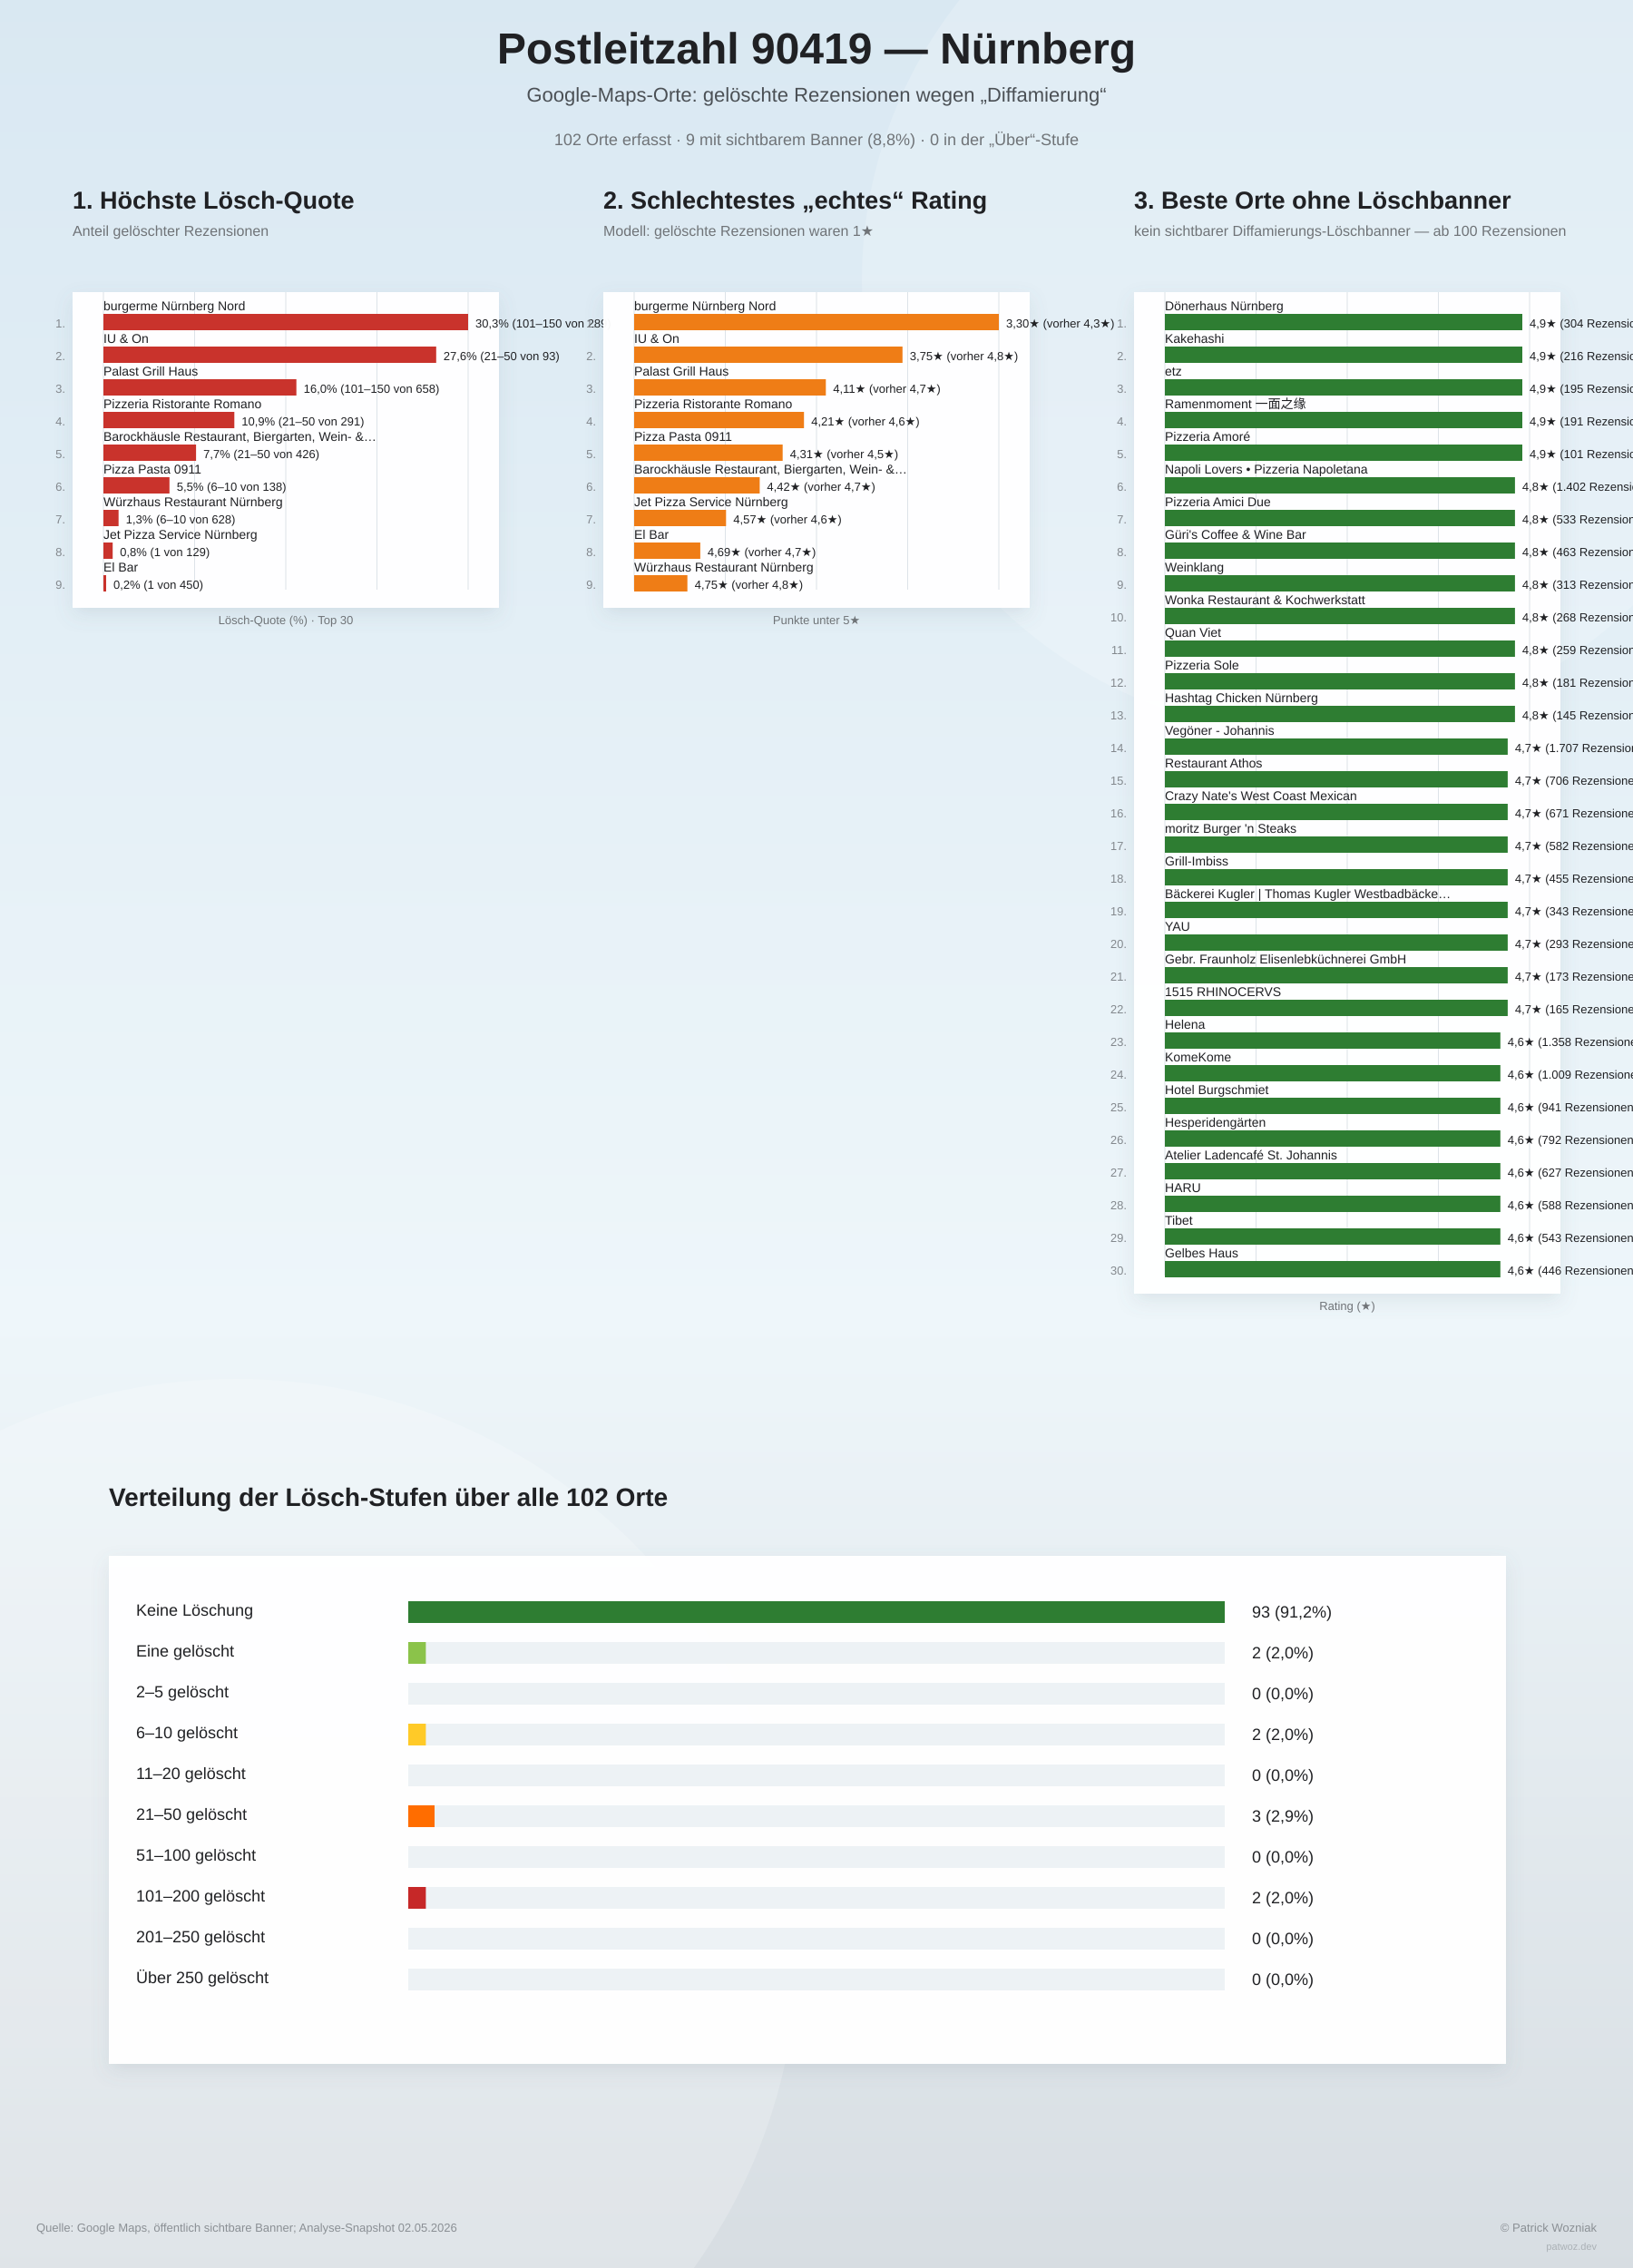
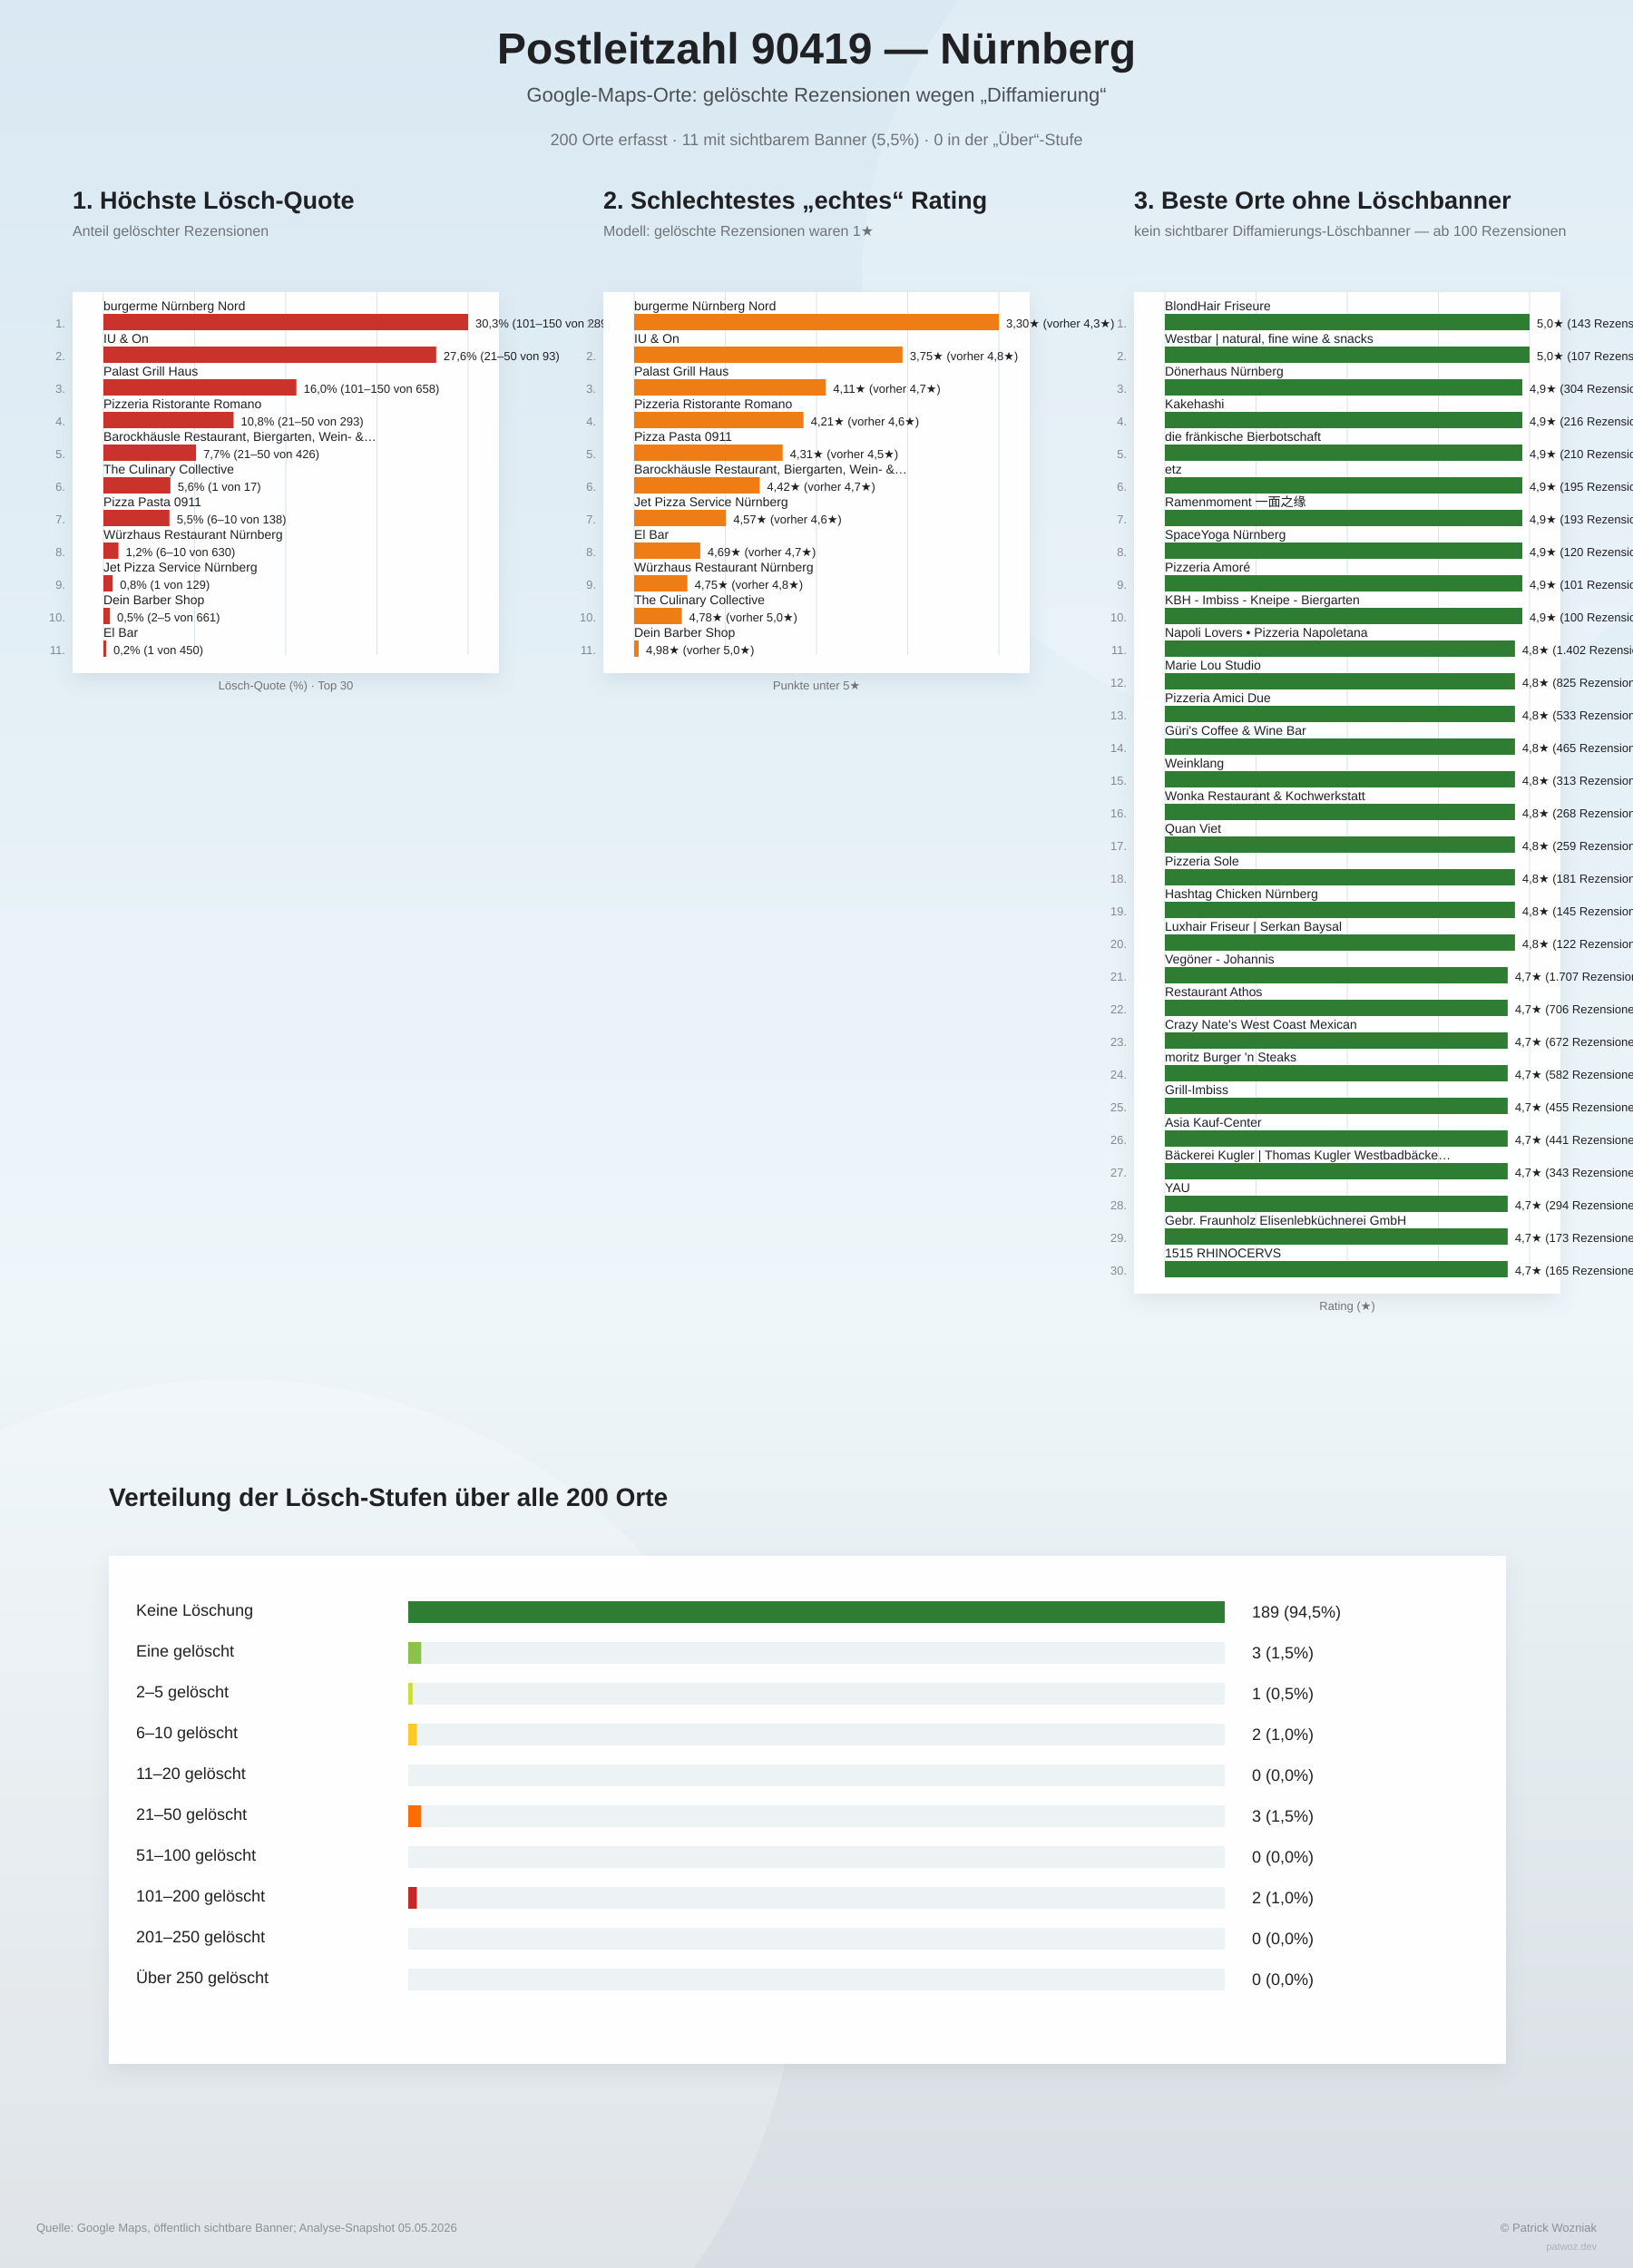
<svg xmlns="http://www.w3.org/2000/svg" width="1800" height="2500" viewBox="0 0 1800 2500">
  <defs>
    <linearGradient id="bg" x1="0" y1="0" x2="0" y2="1">
      <stop offset="0%" stop-color="#d9e8f2" />
      <stop offset="58%" stop-color="#eef6fa" />
      <stop offset="100%" stop-color="#d7dde2" />
    </linearGradient>
    <filter id="softShadow" x="-10%" y="-10%" width="120%" height="120%">
      <feDropShadow dx="0" dy="8" stdDeviation="10" flood-color="#6d7f8a" flood-opacity="0.16" />
    </filter>
  </defs>
  <rect width="100%" height="100%" fill="url(#bg)" />
  <circle cx="1450" cy="310" r="500" fill="#ffffff" opacity="0.18" />
  <circle cx="260" cy="2140" r="620" fill="#ffffff" opacity="0.20" />
  <text x="900" y="70" text-anchor="middle" font-family="Arial, sans-serif" font-size="48" font-weight="800" fill="#202124">Postleitzahl 90419 — Nürnberg</text>
  <text x="900" y="112" text-anchor="middle" font-family="Arial, sans-serif" font-size="22" fill="#4b5055">Google-Maps-Orte: gelöschte Rezensionen wegen „Diffamierung“</text>
-   <text x="900" y="160" text-anchor="middle" font-family="Arial, sans-serif" font-size="18" fill="#6f7377">102 Orte erfasst · 9 mit sichtbarem Banner (8,8%) · 0 in der „Über“-Stufe</text>
+   <text x="900" y="160" text-anchor="middle" font-family="Arial, sans-serif" font-size="18" fill="#6f7377">200 Orte erfasst · 11 mit sichtbarem Banner (5,5%) · 0 in der „Über“-Stufe</text>
  <g>
    <text x="80" y="230" font-family="Arial, sans-serif" font-size="27" font-weight="800" fill="#202124">1. Höchste Lösch-Quote</text>
    <text x="80" y="260" font-family="Arial, sans-serif" font-size="16" fill="#6f7377">Anteil gelöschter Rezensionen</text>
-     <rect x="80" y="322" width="470" height="348" fill="#ffffff" opacity="0.96" filter="url(#softShadow)" />
-     <line x1="114.0" y1="322" x2="114.0" y2="650.0" stroke="#dde3e8" stroke-width="1" />
-     <line x1="214.5" y1="322" x2="214.5" y2="650.0" stroke="#dde3e8" stroke-width="1" />
-     <line x1="315.0" y1="322" x2="315.0" y2="650.0" stroke="#dde3e8" stroke-width="1" />
-     <line x1="415.5" y1="322" x2="415.5" y2="650.0" stroke="#dde3e8" stroke-width="1" />
-     <line x1="516.0" y1="322" x2="516.0" y2="650.0" stroke="#dde3e8" stroke-width="1" />
+     <rect x="80" y="322" width="470" height="420" fill="#ffffff" opacity="0.96" filter="url(#softShadow)" />
+     <line x1="114.0" y1="322" x2="114.0" y2="722.0" stroke="#dde3e8" stroke-width="1" />
+     <line x1="214.5" y1="322" x2="214.5" y2="722.0" stroke="#dde3e8" stroke-width="1" />
+     <line x1="315.0" y1="322" x2="315.0" y2="722.0" stroke="#dde3e8" stroke-width="1" />
+     <line x1="415.5" y1="322" x2="415.5" y2="722.0" stroke="#dde3e8" stroke-width="1" />
+     <line x1="516.0" y1="322" x2="516.0" y2="722.0" stroke="#dde3e8" stroke-width="1" />
    <text x="72" y="361.0" text-anchor="end" font-family="Arial, sans-serif" font-size="13" fill="#83888d">1.</text>
    <text x="114" y="342.0" font-family="Arial, sans-serif" font-size="14" fill="#202124">burgerme Nürnberg Nord</text>
    <rect x="114" y="346.0" width="402.0" height="18" fill="#c9332c" />
    <text x="524.0" y="361.0" font-family="Arial, sans-serif" font-size="13" fill="#202124">30,3%  (101–150 von 289)</text>
    <text x="72" y="397.0" text-anchor="end" font-family="Arial, sans-serif" font-size="13" fill="#83888d">2.</text>
    <text x="114" y="378.0" font-family="Arial, sans-serif" font-size="14" fill="#202124">IU &amp; On</text>
    <rect x="114" y="382.0" width="366.8" height="18" fill="#c9332c" />
    <text x="488.8" y="397.0" font-family="Arial, sans-serif" font-size="13" fill="#202124">27,6%  (21–50 von 93)</text>
    <text x="72" y="433.0" text-anchor="end" font-family="Arial, sans-serif" font-size="13" fill="#83888d">3.</text>
    <text x="114" y="414.0" font-family="Arial, sans-serif" font-size="14" fill="#202124">Palast Grill Haus</text>
    <rect x="114" y="418.0" width="212.7" height="18" fill="#c9332c" />
    <text x="334.7" y="433.0" font-family="Arial, sans-serif" font-size="13" fill="#202124">16,0%  (101–150 von 658)</text>
    <text x="72" y="469.0" text-anchor="end" font-family="Arial, sans-serif" font-size="13" fill="#83888d">4.</text>
    <text x="114" y="450.0" font-family="Arial, sans-serif" font-size="14" fill="#202124">Pizzeria Ristorante Romano</text>
-     <rect x="114" y="454.0" width="144.3" height="18" fill="#c9332c" />
-     <text x="266.3" y="469.0" font-family="Arial, sans-serif" font-size="13" fill="#202124">10,9%  (21–50 von 291)</text>
+     <rect x="114" y="454.0" width="143.5" height="18" fill="#c9332c" />
+     <text x="265.5" y="469.0" font-family="Arial, sans-serif" font-size="13" fill="#202124">10,8%  (21–50 von 293)</text>
    <text x="72" y="505.0" text-anchor="end" font-family="Arial, sans-serif" font-size="13" fill="#83888d">5.</text>
    <text x="114" y="486.0" font-family="Arial, sans-serif" font-size="14" fill="#202124">Barockhäusle Restaurant, Biergarten, Wein- &amp;…</text>
    <rect x="114" y="490.0" width="102.1" height="18" fill="#c9332c" />
    <text x="224.1" y="505.0" font-family="Arial, sans-serif" font-size="13" fill="#202124">7,7%  (21–50 von 426)</text>
    <text x="72" y="541.0" text-anchor="end" font-family="Arial, sans-serif" font-size="13" fill="#83888d">6.</text>
-     <text x="114" y="522.0" font-family="Arial, sans-serif" font-size="14" fill="#202124">Pizza Pasta 0911</text>
-     <rect x="114" y="526.0" width="72.8" height="18" fill="#c9332c" />
-     <text x="194.8" y="541.0" font-family="Arial, sans-serif" font-size="13" fill="#202124">5,5%  (6–10 von 138)</text>
+     <text x="114" y="522.0" font-family="Arial, sans-serif" font-size="14" fill="#202124">The Culinary Collective</text>
+     <rect x="114" y="526.0" width="73.8" height="18" fill="#c9332c" />
+     <text x="195.8" y="541.0" font-family="Arial, sans-serif" font-size="13" fill="#202124">5,6%  (1 von 17)</text>
    <text x="72" y="577.0" text-anchor="end" font-family="Arial, sans-serif" font-size="13" fill="#83888d">7.</text>
-     <text x="114" y="558.0" font-family="Arial, sans-serif" font-size="14" fill="#202124">Würzhaus Restaurant Nürnberg</text>
-     <rect x="114" y="562.0" width="16.7" height="18" fill="#c9332c" />
-     <text x="138.7" y="577.0" font-family="Arial, sans-serif" font-size="13" fill="#202124">1,3%  (6–10 von 628)</text>
+     <text x="114" y="558.0" font-family="Arial, sans-serif" font-size="14" fill="#202124">Pizza Pasta 0911</text>
+     <rect x="114" y="562.0" width="72.8" height="18" fill="#c9332c" />
+     <text x="194.8" y="577.0" font-family="Arial, sans-serif" font-size="13" fill="#202124">5,5%  (6–10 von 138)</text>
    <text x="72" y="613.0" text-anchor="end" font-family="Arial, sans-serif" font-size="13" fill="#83888d">8.</text>
-     <text x="114" y="594.0" font-family="Arial, sans-serif" font-size="14" fill="#202124">Jet Pizza Service Nürnberg</text>
-     <rect x="114" y="598.0" width="10.2" height="18" fill="#c9332c" />
-     <text x="132.2" y="613.0" font-family="Arial, sans-serif" font-size="13" fill="#202124">0,8%  (1 von 129)</text>
+     <text x="114" y="594.0" font-family="Arial, sans-serif" font-size="14" fill="#202124">Würzhaus Restaurant Nürnberg</text>
+     <rect x="114" y="598.0" width="16.6" height="18" fill="#c9332c" />
+     <text x="138.6" y="613.0" font-family="Arial, sans-serif" font-size="13" fill="#202124">1,2%  (6–10 von 630)</text>
    <text x="72" y="649.0" text-anchor="end" font-family="Arial, sans-serif" font-size="13" fill="#83888d">9.</text>
-     <text x="114" y="630.0" font-family="Arial, sans-serif" font-size="14" fill="#202124">El Bar</text>
-     <rect x="114" y="634.0" width="3.0" height="18" fill="#c9332c" />
-     <text x="125.0" y="649.0" font-family="Arial, sans-serif" font-size="13" fill="#202124">0,2%  (1 von 450)</text>
-     <text x="315" y="688.0" text-anchor="middle" font-family="Arial, sans-serif" font-size="13" fill="#6f7377">Lösch-Quote (%) · Top 30</text>
+     <text x="114" y="630.0" font-family="Arial, sans-serif" font-size="14" fill="#202124">Jet Pizza Service Nürnberg</text>
+     <rect x="114" y="634.0" width="10.2" height="18" fill="#c9332c" />
+     <text x="132.2" y="649.0" font-family="Arial, sans-serif" font-size="13" fill="#202124">0,8%  (1 von 129)</text>
+     <text x="72" y="685.0" text-anchor="end" font-family="Arial, sans-serif" font-size="13" fill="#83888d">10.</text>
+     <text x="114" y="666.0" font-family="Arial, sans-serif" font-size="14" fill="#202124">Dein Barber Shop</text>
+     <rect x="114" y="670.0" width="7.0" height="18" fill="#c9332c" />
+     <text x="129.0" y="685.0" font-family="Arial, sans-serif" font-size="13" fill="#202124">0,5%  (2–5 von 661)</text>
+     <text x="72" y="721.0" text-anchor="end" font-family="Arial, sans-serif" font-size="13" fill="#83888d">11.</text>
+     <text x="114" y="702.0" font-family="Arial, sans-serif" font-size="14" fill="#202124">El Bar</text>
+     <rect x="114" y="706.0" width="3.0" height="18" fill="#c9332c" />
+     <text x="125.0" y="721.0" font-family="Arial, sans-serif" font-size="13" fill="#202124">0,2%  (1 von 450)</text>
+     <text x="315" y="760.0" text-anchor="middle" font-family="Arial, sans-serif" font-size="13" fill="#6f7377">Lösch-Quote (%) · Top 30</text>
  </g>
  <g>
    <text x="665" y="230" font-family="Arial, sans-serif" font-size="27" font-weight="800" fill="#202124">2. Schlechtestes „echtes“ Rating</text>
    <text x="665" y="260" font-family="Arial, sans-serif" font-size="16" fill="#6f7377">Modell: gelöschte Rezensionen waren 1★</text>
-     <rect x="665" y="322" width="470" height="348" fill="#ffffff" opacity="0.96" filter="url(#softShadow)" />
-     <line x1="699.0" y1="322" x2="699.0" y2="650.0" stroke="#dde3e8" stroke-width="1" />
-     <line x1="799.5" y1="322" x2="799.5" y2="650.0" stroke="#dde3e8" stroke-width="1" />
-     <line x1="900.0" y1="322" x2="900.0" y2="650.0" stroke="#dde3e8" stroke-width="1" />
-     <line x1="1000.5" y1="322" x2="1000.5" y2="650.0" stroke="#dde3e8" stroke-width="1" />
-     <line x1="1101.0" y1="322" x2="1101.0" y2="650.0" stroke="#dde3e8" stroke-width="1" />
+     <rect x="665" y="322" width="470" height="420" fill="#ffffff" opacity="0.96" filter="url(#softShadow)" />
+     <line x1="699.0" y1="322" x2="699.0" y2="722.0" stroke="#dde3e8" stroke-width="1" />
+     <line x1="799.5" y1="322" x2="799.5" y2="722.0" stroke="#dde3e8" stroke-width="1" />
+     <line x1="900.0" y1="322" x2="900.0" y2="722.0" stroke="#dde3e8" stroke-width="1" />
+     <line x1="1000.5" y1="322" x2="1000.5" y2="722.0" stroke="#dde3e8" stroke-width="1" />
+     <line x1="1101.0" y1="322" x2="1101.0" y2="722.0" stroke="#dde3e8" stroke-width="1" />
    <text x="657" y="361.0" text-anchor="end" font-family="Arial, sans-serif" font-size="13" fill="#83888d">1.</text>
    <text x="699" y="342.0" font-family="Arial, sans-serif" font-size="14" fill="#202124">burgerme Nürnberg Nord</text>
    <rect x="699" y="346.0" width="402.0" height="18" fill="#ef7d16" />
    <text x="1109.0" y="361.0" font-family="Arial, sans-serif" font-size="13" fill="#202124">3,30★  (vorher 4,3★)</text>
    <text x="657" y="397.0" text-anchor="end" font-family="Arial, sans-serif" font-size="13" fill="#83888d">2.</text>
    <text x="699" y="378.0" font-family="Arial, sans-serif" font-size="14" fill="#202124">IU &amp; On</text>
    <rect x="699" y="382.0" width="295.8" height="18" fill="#ef7d16" />
    <text x="1002.8" y="397.0" font-family="Arial, sans-serif" font-size="13" fill="#202124">3,75★  (vorher 4,8★)</text>
    <text x="657" y="433.0" text-anchor="end" font-family="Arial, sans-serif" font-size="13" fill="#83888d">3.</text>
    <text x="699" y="414.0" font-family="Arial, sans-serif" font-size="14" fill="#202124">Palast Grill Haus</text>
    <rect x="699" y="418.0" width="211.3" height="18" fill="#ef7d16" />
    <text x="918.3" y="433.0" font-family="Arial, sans-serif" font-size="13" fill="#202124">4,11★  (vorher 4,7★)</text>
    <text x="657" y="469.0" text-anchor="end" font-family="Arial, sans-serif" font-size="13" fill="#83888d">4.</text>
    <text x="699" y="450.0" font-family="Arial, sans-serif" font-size="14" fill="#202124">Pizzeria Ristorante Romano</text>
-     <rect x="699" y="454.0" width="187.2" height="18" fill="#ef7d16" />
-     <text x="894.2" y="469.0" font-family="Arial, sans-serif" font-size="13" fill="#202124">4,21★  (vorher 4,6★)</text>
+     <rect x="699" y="454.0" width="186.7" height="18" fill="#ef7d16" />
+     <text x="893.7" y="469.0" font-family="Arial, sans-serif" font-size="13" fill="#202124">4,21★  (vorher 4,6★)</text>
    <text x="657" y="505.0" text-anchor="end" font-family="Arial, sans-serif" font-size="13" fill="#83888d">5.</text>
    <text x="699" y="486.0" font-family="Arial, sans-serif" font-size="14" fill="#202124">Pizza Pasta 0911</text>
    <rect x="699" y="490.0" width="163.7" height="18" fill="#ef7d16" />
    <text x="870.7" y="505.0" font-family="Arial, sans-serif" font-size="13" fill="#202124">4,31★  (vorher 4,5★)</text>
    <text x="657" y="541.0" text-anchor="end" font-family="Arial, sans-serif" font-size="13" fill="#83888d">6.</text>
    <text x="699" y="522.0" font-family="Arial, sans-serif" font-size="14" fill="#202124">Barockhäusle Restaurant, Biergarten, Wein- &amp;…</text>
    <rect x="699" y="526.0" width="138.4" height="18" fill="#ef7d16" />
    <text x="845.4" y="541.0" font-family="Arial, sans-serif" font-size="13" fill="#202124">4,42★  (vorher 4,7★)</text>
    <text x="657" y="577.0" text-anchor="end" font-family="Arial, sans-serif" font-size="13" fill="#83888d">7.</text>
    <text x="699" y="558.0" font-family="Arial, sans-serif" font-size="14" fill="#202124">Jet Pizza Service Nürnberg</text>
    <rect x="699" y="562.0" width="101.3" height="18" fill="#ef7d16" />
    <text x="808.3" y="577.0" font-family="Arial, sans-serif" font-size="13" fill="#202124">4,57★  (vorher 4,6★)</text>
    <text x="657" y="613.0" text-anchor="end" font-family="Arial, sans-serif" font-size="13" fill="#83888d">8.</text>
    <text x="699" y="594.0" font-family="Arial, sans-serif" font-size="14" fill="#202124">El Bar</text>
    <rect x="699" y="598.0" width="72.9" height="18" fill="#ef7d16" />
    <text x="779.9" y="613.0" font-family="Arial, sans-serif" font-size="13" fill="#202124">4,69★  (vorher 4,7★)</text>
    <text x="657" y="649.0" text-anchor="end" font-family="Arial, sans-serif" font-size="13" fill="#83888d">9.</text>
    <text x="699" y="630.0" font-family="Arial, sans-serif" font-size="14" fill="#202124">Würzhaus Restaurant Nürnberg</text>
    <rect x="699" y="634.0" width="58.7" height="18" fill="#ef7d16" />
    <text x="765.7" y="649.0" font-family="Arial, sans-serif" font-size="13" fill="#202124">4,75★  (vorher 4,8★)</text>
-     <text x="900" y="688.0" text-anchor="middle" font-family="Arial, sans-serif" font-size="13" fill="#6f7377">Punkte unter 5★</text>
+     <text x="657" y="685.0" text-anchor="end" font-family="Arial, sans-serif" font-size="13" fill="#83888d">10.</text>
+     <text x="699" y="666.0" font-family="Arial, sans-serif" font-size="14" fill="#202124">The Culinary Collective</text>
+     <rect x="699" y="670.0" width="52.5" height="18" fill="#ef7d16" />
+     <text x="759.5" y="685.0" font-family="Arial, sans-serif" font-size="13" fill="#202124">4,78★  (vorher 5,0★)</text>
+     <text x="657" y="721.0" text-anchor="end" font-family="Arial, sans-serif" font-size="13" fill="#83888d">11.</text>
+     <text x="699" y="702.0" font-family="Arial, sans-serif" font-size="14" fill="#202124">Dein Barber Shop</text>
+     <rect x="699" y="706.0" width="5.0" height="18" fill="#ef7d16" />
+     <text x="712.0" y="721.0" font-family="Arial, sans-serif" font-size="13" fill="#202124">4,98★  (vorher 5,0★)</text>
+     <text x="900" y="760.0" text-anchor="middle" font-family="Arial, sans-serif" font-size="13" fill="#6f7377">Punkte unter 5★</text>
  </g>
  <g>
    <text x="1250" y="230" font-family="Arial, sans-serif" font-size="27" font-weight="800" fill="#202124">3. Beste Orte ohne Löschbanner</text>
    <text x="1250" y="260" font-family="Arial, sans-serif" font-size="16" fill="#6f7377">kein sichtbarer Diffamierungs-Löschbanner — ab 100 Rezensionen</text>
    <rect x="1250" y="322" width="470" height="1104" fill="#ffffff" opacity="0.96" filter="url(#softShadow)" />
    <line x1="1284.0" y1="322" x2="1284.0" y2="1406.0" stroke="#dde3e8" stroke-width="1" />
    <line x1="1384.5" y1="322" x2="1384.5" y2="1406.0" stroke="#dde3e8" stroke-width="1" />
    <line x1="1485.0" y1="322" x2="1485.0" y2="1406.0" stroke="#dde3e8" stroke-width="1" />
    <line x1="1585.5" y1="322" x2="1585.5" y2="1406.0" stroke="#dde3e8" stroke-width="1" />
    <line x1="1686.0" y1="322" x2="1686.0" y2="1406.0" stroke="#dde3e8" stroke-width="1" />
    <text x="1242" y="361.0" text-anchor="end" font-family="Arial, sans-serif" font-size="13" fill="#83888d">1.</text>
-     <text x="1284" y="342.0" font-family="Arial, sans-serif" font-size="14" fill="#202124">Dönerhaus Nürnberg</text>
-     <rect x="1284" y="346.0" width="394.0" height="18" fill="#2e7d32" />
-     <text x="1686.0" y="361.0" font-family="Arial, sans-serif" font-size="13" fill="#202124">4,9★  (304 Rezensionen)</text>
+     <text x="1284" y="342.0" font-family="Arial, sans-serif" font-size="14" fill="#202124">BlondHair Friseure</text>
+     <rect x="1284" y="346.0" width="402.0" height="18" fill="#2e7d32" />
+     <text x="1694.0" y="361.0" font-family="Arial, sans-serif" font-size="13" fill="#202124">5,0★  (143 Rezensionen)</text>
    <text x="1242" y="397.0" text-anchor="end" font-family="Arial, sans-serif" font-size="13" fill="#83888d">2.</text>
-     <text x="1284" y="378.0" font-family="Arial, sans-serif" font-size="14" fill="#202124">Kakehashi</text>
-     <rect x="1284" y="382.0" width="394.0" height="18" fill="#2e7d32" />
-     <text x="1686.0" y="397.0" font-family="Arial, sans-serif" font-size="13" fill="#202124">4,9★  (216 Rezensionen)</text>
+     <text x="1284" y="378.0" font-family="Arial, sans-serif" font-size="14" fill="#202124">Westbar | natural, fine wine &amp; snacks</text>
+     <rect x="1284" y="382.0" width="402.0" height="18" fill="#2e7d32" />
+     <text x="1694.0" y="397.0" font-family="Arial, sans-serif" font-size="13" fill="#202124">5,0★  (107 Rezensionen)</text>
    <text x="1242" y="433.0" text-anchor="end" font-family="Arial, sans-serif" font-size="13" fill="#83888d">3.</text>
-     <text x="1284" y="414.0" font-family="Arial, sans-serif" font-size="14" fill="#202124">etz</text>
+     <text x="1284" y="414.0" font-family="Arial, sans-serif" font-size="14" fill="#202124">Dönerhaus Nürnberg</text>
    <rect x="1284" y="418.0" width="394.0" height="18" fill="#2e7d32" />
-     <text x="1686.0" y="433.0" font-family="Arial, sans-serif" font-size="13" fill="#202124">4,9★  (195 Rezensionen)</text>
+     <text x="1686.0" y="433.0" font-family="Arial, sans-serif" font-size="13" fill="#202124">4,9★  (304 Rezensionen)</text>
    <text x="1242" y="469.0" text-anchor="end" font-family="Arial, sans-serif" font-size="13" fill="#83888d">4.</text>
-     <text x="1284" y="450.0" font-family="Arial, sans-serif" font-size="14" fill="#202124">Ramenmoment 一面之缘</text>
+     <text x="1284" y="450.0" font-family="Arial, sans-serif" font-size="14" fill="#202124">Kakehashi</text>
    <rect x="1284" y="454.0" width="394.0" height="18" fill="#2e7d32" />
-     <text x="1686.0" y="469.0" font-family="Arial, sans-serif" font-size="13" fill="#202124">4,9★  (191 Rezensionen)</text>
+     <text x="1686.0" y="469.0" font-family="Arial, sans-serif" font-size="13" fill="#202124">4,9★  (216 Rezensionen)</text>
    <text x="1242" y="505.0" text-anchor="end" font-family="Arial, sans-serif" font-size="13" fill="#83888d">5.</text>
-     <text x="1284" y="486.0" font-family="Arial, sans-serif" font-size="14" fill="#202124">Pizzeria Amoré</text>
+     <text x="1284" y="486.0" font-family="Arial, sans-serif" font-size="14" fill="#202124">die fränkische Bierbotschaft</text>
    <rect x="1284" y="490.0" width="394.0" height="18" fill="#2e7d32" />
-     <text x="1686.0" y="505.0" font-family="Arial, sans-serif" font-size="13" fill="#202124">4,9★  (101 Rezensionen)</text>
+     <text x="1686.0" y="505.0" font-family="Arial, sans-serif" font-size="13" fill="#202124">4,9★  (210 Rezensionen)</text>
    <text x="1242" y="541.0" text-anchor="end" font-family="Arial, sans-serif" font-size="13" fill="#83888d">6.</text>
-     <text x="1284" y="522.0" font-family="Arial, sans-serif" font-size="14" fill="#202124">Napoli Lovers • Pizzeria Napoletana</text>
-     <rect x="1284" y="526.0" width="385.9" height="18" fill="#2e7d32" />
-     <text x="1677.9" y="541.0" font-family="Arial, sans-serif" font-size="13" fill="#202124">4,8★  (1.402 Rezensionen)</text>
+     <text x="1284" y="522.0" font-family="Arial, sans-serif" font-size="14" fill="#202124">etz</text>
+     <rect x="1284" y="526.0" width="394.0" height="18" fill="#2e7d32" />
+     <text x="1686.0" y="541.0" font-family="Arial, sans-serif" font-size="13" fill="#202124">4,9★  (195 Rezensionen)</text>
    <text x="1242" y="577.0" text-anchor="end" font-family="Arial, sans-serif" font-size="13" fill="#83888d">7.</text>
-     <text x="1284" y="558.0" font-family="Arial, sans-serif" font-size="14" fill="#202124">Pizzeria Amici Due</text>
-     <rect x="1284" y="562.0" width="385.9" height="18" fill="#2e7d32" />
-     <text x="1677.9" y="577.0" font-family="Arial, sans-serif" font-size="13" fill="#202124">4,8★  (533 Rezensionen)</text>
+     <text x="1284" y="558.0" font-family="Arial, sans-serif" font-size="14" fill="#202124">Ramenmoment 一面之缘</text>
+     <rect x="1284" y="562.0" width="394.0" height="18" fill="#2e7d32" />
+     <text x="1686.0" y="577.0" font-family="Arial, sans-serif" font-size="13" fill="#202124">4,9★  (193 Rezensionen)</text>
    <text x="1242" y="613.0" text-anchor="end" font-family="Arial, sans-serif" font-size="13" fill="#83888d">8.</text>
-     <text x="1284" y="594.0" font-family="Arial, sans-serif" font-size="14" fill="#202124">Güri's Coffee &amp; Wine Bar</text>
-     <rect x="1284" y="598.0" width="385.9" height="18" fill="#2e7d32" />
-     <text x="1677.9" y="613.0" font-family="Arial, sans-serif" font-size="13" fill="#202124">4,8★  (463 Rezensionen)</text>
+     <text x="1284" y="594.0" font-family="Arial, sans-serif" font-size="14" fill="#202124">SpaceYoga Nürnberg</text>
+     <rect x="1284" y="598.0" width="394.0" height="18" fill="#2e7d32" />
+     <text x="1686.0" y="613.0" font-family="Arial, sans-serif" font-size="13" fill="#202124">4,9★  (120 Rezensionen)</text>
    <text x="1242" y="649.0" text-anchor="end" font-family="Arial, sans-serif" font-size="13" fill="#83888d">9.</text>
-     <text x="1284" y="630.0" font-family="Arial, sans-serif" font-size="14" fill="#202124">Weinklang</text>
-     <rect x="1284" y="634.0" width="385.9" height="18" fill="#2e7d32" />
-     <text x="1677.9" y="649.0" font-family="Arial, sans-serif" font-size="13" fill="#202124">4,8★  (313 Rezensionen)</text>
+     <text x="1284" y="630.0" font-family="Arial, sans-serif" font-size="14" fill="#202124">Pizzeria Amoré</text>
+     <rect x="1284" y="634.0" width="394.0" height="18" fill="#2e7d32" />
+     <text x="1686.0" y="649.0" font-family="Arial, sans-serif" font-size="13" fill="#202124">4,9★  (101 Rezensionen)</text>
    <text x="1242" y="685.0" text-anchor="end" font-family="Arial, sans-serif" font-size="13" fill="#83888d">10.</text>
-     <text x="1284" y="666.0" font-family="Arial, sans-serif" font-size="14" fill="#202124">Wonka Restaurant &amp; Kochwerkstatt</text>
-     <rect x="1284" y="670.0" width="385.9" height="18" fill="#2e7d32" />
-     <text x="1677.9" y="685.0" font-family="Arial, sans-serif" font-size="13" fill="#202124">4,8★  (268 Rezensionen)</text>
+     <text x="1284" y="666.0" font-family="Arial, sans-serif" font-size="14" fill="#202124">KBH - Imbiss - Kneipe - Biergarten</text>
+     <rect x="1284" y="670.0" width="394.0" height="18" fill="#2e7d32" />
+     <text x="1686.0" y="685.0" font-family="Arial, sans-serif" font-size="13" fill="#202124">4,9★  (100 Rezensionen)</text>
    <text x="1242" y="721.0" text-anchor="end" font-family="Arial, sans-serif" font-size="13" fill="#83888d">11.</text>
-     <text x="1284" y="702.0" font-family="Arial, sans-serif" font-size="14" fill="#202124">Quan Viet</text>
+     <text x="1284" y="702.0" font-family="Arial, sans-serif" font-size="14" fill="#202124">Napoli Lovers • Pizzeria Napoletana</text>
    <rect x="1284" y="706.0" width="385.9" height="18" fill="#2e7d32" />
-     <text x="1677.9" y="721.0" font-family="Arial, sans-serif" font-size="13" fill="#202124">4,8★  (259 Rezensionen)</text>
+     <text x="1677.9" y="721.0" font-family="Arial, sans-serif" font-size="13" fill="#202124">4,8★  (1.402 Rezensionen)</text>
    <text x="1242" y="757.0" text-anchor="end" font-family="Arial, sans-serif" font-size="13" fill="#83888d">12.</text>
-     <text x="1284" y="738.0" font-family="Arial, sans-serif" font-size="14" fill="#202124">Pizzeria Sole</text>
+     <text x="1284" y="738.0" font-family="Arial, sans-serif" font-size="14" fill="#202124">Marie Lou Studio</text>
    <rect x="1284" y="742.0" width="385.9" height="18" fill="#2e7d32" />
-     <text x="1677.9" y="757.0" font-family="Arial, sans-serif" font-size="13" fill="#202124">4,8★  (181 Rezensionen)</text>
+     <text x="1677.9" y="757.0" font-family="Arial, sans-serif" font-size="13" fill="#202124">4,8★  (825 Rezensionen)</text>
    <text x="1242" y="793.0" text-anchor="end" font-family="Arial, sans-serif" font-size="13" fill="#83888d">13.</text>
-     <text x="1284" y="774.0" font-family="Arial, sans-serif" font-size="14" fill="#202124">Hashtag Chicken Nürnberg</text>
+     <text x="1284" y="774.0" font-family="Arial, sans-serif" font-size="14" fill="#202124">Pizzeria Amici Due</text>
    <rect x="1284" y="778.0" width="385.9" height="18" fill="#2e7d32" />
-     <text x="1677.9" y="793.0" font-family="Arial, sans-serif" font-size="13" fill="#202124">4,8★  (145 Rezensionen)</text>
+     <text x="1677.9" y="793.0" font-family="Arial, sans-serif" font-size="13" fill="#202124">4,8★  (533 Rezensionen)</text>
    <text x="1242" y="829.0" text-anchor="end" font-family="Arial, sans-serif" font-size="13" fill="#83888d">14.</text>
-     <text x="1284" y="810.0" font-family="Arial, sans-serif" font-size="14" fill="#202124">Vegöner - Johannis</text>
-     <rect x="1284" y="814.0" width="377.9" height="18" fill="#2e7d32" />
-     <text x="1669.9" y="829.0" font-family="Arial, sans-serif" font-size="13" fill="#202124">4,7★  (1.707 Rezensionen)</text>
+     <text x="1284" y="810.0" font-family="Arial, sans-serif" font-size="14" fill="#202124">Güri's Coffee &amp; Wine Bar</text>
+     <rect x="1284" y="814.0" width="385.9" height="18" fill="#2e7d32" />
+     <text x="1677.9" y="829.0" font-family="Arial, sans-serif" font-size="13" fill="#202124">4,8★  (465 Rezensionen)</text>
    <text x="1242" y="865.0" text-anchor="end" font-family="Arial, sans-serif" font-size="13" fill="#83888d">15.</text>
-     <text x="1284" y="846.0" font-family="Arial, sans-serif" font-size="14" fill="#202124">Restaurant Athos</text>
-     <rect x="1284" y="850.0" width="377.9" height="18" fill="#2e7d32" />
-     <text x="1669.9" y="865.0" font-family="Arial, sans-serif" font-size="13" fill="#202124">4,7★  (706 Rezensionen)</text>
+     <text x="1284" y="846.0" font-family="Arial, sans-serif" font-size="14" fill="#202124">Weinklang</text>
+     <rect x="1284" y="850.0" width="385.9" height="18" fill="#2e7d32" />
+     <text x="1677.9" y="865.0" font-family="Arial, sans-serif" font-size="13" fill="#202124">4,8★  (313 Rezensionen)</text>
    <text x="1242" y="901.0" text-anchor="end" font-family="Arial, sans-serif" font-size="13" fill="#83888d">16.</text>
-     <text x="1284" y="882.0" font-family="Arial, sans-serif" font-size="14" fill="#202124">Crazy Nate's West Coast Mexican</text>
-     <rect x="1284" y="886.0" width="377.9" height="18" fill="#2e7d32" />
-     <text x="1669.9" y="901.0" font-family="Arial, sans-serif" font-size="13" fill="#202124">4,7★  (671 Rezensionen)</text>
+     <text x="1284" y="882.0" font-family="Arial, sans-serif" font-size="14" fill="#202124">Wonka Restaurant &amp; Kochwerkstatt</text>
+     <rect x="1284" y="886.0" width="385.9" height="18" fill="#2e7d32" />
+     <text x="1677.9" y="901.0" font-family="Arial, sans-serif" font-size="13" fill="#202124">4,8★  (268 Rezensionen)</text>
    <text x="1242" y="937.0" text-anchor="end" font-family="Arial, sans-serif" font-size="13" fill="#83888d">17.</text>
-     <text x="1284" y="918.0" font-family="Arial, sans-serif" font-size="14" fill="#202124">moritz Burger 'n Steaks</text>
-     <rect x="1284" y="922.0" width="377.9" height="18" fill="#2e7d32" />
-     <text x="1669.9" y="937.0" font-family="Arial, sans-serif" font-size="13" fill="#202124">4,7★  (582 Rezensionen)</text>
+     <text x="1284" y="918.0" font-family="Arial, sans-serif" font-size="14" fill="#202124">Quan Viet</text>
+     <rect x="1284" y="922.0" width="385.9" height="18" fill="#2e7d32" />
+     <text x="1677.9" y="937.0" font-family="Arial, sans-serif" font-size="13" fill="#202124">4,8★  (259 Rezensionen)</text>
    <text x="1242" y="973.0" text-anchor="end" font-family="Arial, sans-serif" font-size="13" fill="#83888d">18.</text>
-     <text x="1284" y="954.0" font-family="Arial, sans-serif" font-size="14" fill="#202124">Grill-Imbiss</text>
-     <rect x="1284" y="958.0" width="377.9" height="18" fill="#2e7d32" />
-     <text x="1669.9" y="973.0" font-family="Arial, sans-serif" font-size="13" fill="#202124">4,7★  (455 Rezensionen)</text>
+     <text x="1284" y="954.0" font-family="Arial, sans-serif" font-size="14" fill="#202124">Pizzeria Sole</text>
+     <rect x="1284" y="958.0" width="385.9" height="18" fill="#2e7d32" />
+     <text x="1677.9" y="973.0" font-family="Arial, sans-serif" font-size="13" fill="#202124">4,8★  (181 Rezensionen)</text>
    <text x="1242" y="1009.0" text-anchor="end" font-family="Arial, sans-serif" font-size="13" fill="#83888d">19.</text>
-     <text x="1284" y="990.0" font-family="Arial, sans-serif" font-size="14" fill="#202124">Bäckerei Kugler | Thomas Kugler Westbadbäcke…</text>
-     <rect x="1284" y="994.0" width="377.9" height="18" fill="#2e7d32" />
-     <text x="1669.9" y="1009.0" font-family="Arial, sans-serif" font-size="13" fill="#202124">4,7★  (343 Rezensionen)</text>
+     <text x="1284" y="990.0" font-family="Arial, sans-serif" font-size="14" fill="#202124">Hashtag Chicken Nürnberg</text>
+     <rect x="1284" y="994.0" width="385.9" height="18" fill="#2e7d32" />
+     <text x="1677.9" y="1009.0" font-family="Arial, sans-serif" font-size="13" fill="#202124">4,8★  (145 Rezensionen)</text>
    <text x="1242" y="1045.0" text-anchor="end" font-family="Arial, sans-serif" font-size="13" fill="#83888d">20.</text>
-     <text x="1284" y="1026.0" font-family="Arial, sans-serif" font-size="14" fill="#202124">YAU</text>
-     <rect x="1284" y="1030.0" width="377.9" height="18" fill="#2e7d32" />
-     <text x="1669.9" y="1045.0" font-family="Arial, sans-serif" font-size="13" fill="#202124">4,7★  (293 Rezensionen)</text>
+     <text x="1284" y="1026.0" font-family="Arial, sans-serif" font-size="14" fill="#202124">Luxhair Friseur | Serkan Baysal</text>
+     <rect x="1284" y="1030.0" width="385.9" height="18" fill="#2e7d32" />
+     <text x="1677.9" y="1045.0" font-family="Arial, sans-serif" font-size="13" fill="#202124">4,8★  (122 Rezensionen)</text>
    <text x="1242" y="1081.0" text-anchor="end" font-family="Arial, sans-serif" font-size="13" fill="#83888d">21.</text>
-     <text x="1284" y="1062.0" font-family="Arial, sans-serif" font-size="14" fill="#202124">Gebr. Fraunholz Elisenlebküchnerei GmbH</text>
+     <text x="1284" y="1062.0" font-family="Arial, sans-serif" font-size="14" fill="#202124">Vegöner - Johannis</text>
    <rect x="1284" y="1066.0" width="377.9" height="18" fill="#2e7d32" />
-     <text x="1669.9" y="1081.0" font-family="Arial, sans-serif" font-size="13" fill="#202124">4,7★  (173 Rezensionen)</text>
+     <text x="1669.9" y="1081.0" font-family="Arial, sans-serif" font-size="13" fill="#202124">4,7★  (1.707 Rezensionen)</text>
    <text x="1242" y="1117.0" text-anchor="end" font-family="Arial, sans-serif" font-size="13" fill="#83888d">22.</text>
-     <text x="1284" y="1098.0" font-family="Arial, sans-serif" font-size="14" fill="#202124">1515 RHINOCERVS</text>
+     <text x="1284" y="1098.0" font-family="Arial, sans-serif" font-size="14" fill="#202124">Restaurant Athos</text>
    <rect x="1284" y="1102.0" width="377.9" height="18" fill="#2e7d32" />
-     <text x="1669.9" y="1117.0" font-family="Arial, sans-serif" font-size="13" fill="#202124">4,7★  (165 Rezensionen)</text>
+     <text x="1669.9" y="1117.0" font-family="Arial, sans-serif" font-size="13" fill="#202124">4,7★  (706 Rezensionen)</text>
    <text x="1242" y="1153.0" text-anchor="end" font-family="Arial, sans-serif" font-size="13" fill="#83888d">23.</text>
-     <text x="1284" y="1134.0" font-family="Arial, sans-serif" font-size="14" fill="#202124">Helena</text>
-     <rect x="1284" y="1138.0" width="369.8" height="18" fill="#2e7d32" />
-     <text x="1661.8" y="1153.0" font-family="Arial, sans-serif" font-size="13" fill="#202124">4,6★  (1.358 Rezensionen)</text>
+     <text x="1284" y="1134.0" font-family="Arial, sans-serif" font-size="14" fill="#202124">Crazy Nate's West Coast Mexican</text>
+     <rect x="1284" y="1138.0" width="377.9" height="18" fill="#2e7d32" />
+     <text x="1669.9" y="1153.0" font-family="Arial, sans-serif" font-size="13" fill="#202124">4,7★  (672 Rezensionen)</text>
    <text x="1242" y="1189.0" text-anchor="end" font-family="Arial, sans-serif" font-size="13" fill="#83888d">24.</text>
-     <text x="1284" y="1170.0" font-family="Arial, sans-serif" font-size="14" fill="#202124">KomeKome</text>
-     <rect x="1284" y="1174.0" width="369.8" height="18" fill="#2e7d32" />
-     <text x="1661.8" y="1189.0" font-family="Arial, sans-serif" font-size="13" fill="#202124">4,6★  (1.009 Rezensionen)</text>
+     <text x="1284" y="1170.0" font-family="Arial, sans-serif" font-size="14" fill="#202124">moritz Burger 'n Steaks</text>
+     <rect x="1284" y="1174.0" width="377.9" height="18" fill="#2e7d32" />
+     <text x="1669.9" y="1189.0" font-family="Arial, sans-serif" font-size="13" fill="#202124">4,7★  (582 Rezensionen)</text>
    <text x="1242" y="1225.0" text-anchor="end" font-family="Arial, sans-serif" font-size="13" fill="#83888d">25.</text>
-     <text x="1284" y="1206.0" font-family="Arial, sans-serif" font-size="14" fill="#202124">Hotel Burgschmiet</text>
-     <rect x="1284" y="1210.0" width="369.8" height="18" fill="#2e7d32" />
-     <text x="1661.8" y="1225.0" font-family="Arial, sans-serif" font-size="13" fill="#202124">4,6★  (941 Rezensionen)</text>
+     <text x="1284" y="1206.0" font-family="Arial, sans-serif" font-size="14" fill="#202124">Grill-Imbiss</text>
+     <rect x="1284" y="1210.0" width="377.9" height="18" fill="#2e7d32" />
+     <text x="1669.9" y="1225.0" font-family="Arial, sans-serif" font-size="13" fill="#202124">4,7★  (455 Rezensionen)</text>
    <text x="1242" y="1261.0" text-anchor="end" font-family="Arial, sans-serif" font-size="13" fill="#83888d">26.</text>
-     <text x="1284" y="1242.0" font-family="Arial, sans-serif" font-size="14" fill="#202124">Hesperidengärten</text>
-     <rect x="1284" y="1246.0" width="369.8" height="18" fill="#2e7d32" />
-     <text x="1661.8" y="1261.0" font-family="Arial, sans-serif" font-size="13" fill="#202124">4,6★  (792 Rezensionen)</text>
+     <text x="1284" y="1242.0" font-family="Arial, sans-serif" font-size="14" fill="#202124">Asia Kauf-Center</text>
+     <rect x="1284" y="1246.0" width="377.9" height="18" fill="#2e7d32" />
+     <text x="1669.9" y="1261.0" font-family="Arial, sans-serif" font-size="13" fill="#202124">4,7★  (441 Rezensionen)</text>
    <text x="1242" y="1297.0" text-anchor="end" font-family="Arial, sans-serif" font-size="13" fill="#83888d">27.</text>
-     <text x="1284" y="1278.0" font-family="Arial, sans-serif" font-size="14" fill="#202124">Atelier Ladencafé St. Johannis</text>
-     <rect x="1284" y="1282.0" width="369.8" height="18" fill="#2e7d32" />
-     <text x="1661.8" y="1297.0" font-family="Arial, sans-serif" font-size="13" fill="#202124">4,6★  (627 Rezensionen)</text>
+     <text x="1284" y="1278.0" font-family="Arial, sans-serif" font-size="14" fill="#202124">Bäckerei Kugler | Thomas Kugler Westbadbäcke…</text>
+     <rect x="1284" y="1282.0" width="377.9" height="18" fill="#2e7d32" />
+     <text x="1669.9" y="1297.0" font-family="Arial, sans-serif" font-size="13" fill="#202124">4,7★  (343 Rezensionen)</text>
    <text x="1242" y="1333.0" text-anchor="end" font-family="Arial, sans-serif" font-size="13" fill="#83888d">28.</text>
-     <text x="1284" y="1314.0" font-family="Arial, sans-serif" font-size="14" fill="#202124">HARU</text>
-     <rect x="1284" y="1318.0" width="369.8" height="18" fill="#2e7d32" />
-     <text x="1661.8" y="1333.0" font-family="Arial, sans-serif" font-size="13" fill="#202124">4,6★  (588 Rezensionen)</text>
+     <text x="1284" y="1314.0" font-family="Arial, sans-serif" font-size="14" fill="#202124">YAU</text>
+     <rect x="1284" y="1318.0" width="377.9" height="18" fill="#2e7d32" />
+     <text x="1669.9" y="1333.0" font-family="Arial, sans-serif" font-size="13" fill="#202124">4,7★  (294 Rezensionen)</text>
    <text x="1242" y="1369.0" text-anchor="end" font-family="Arial, sans-serif" font-size="13" fill="#83888d">29.</text>
-     <text x="1284" y="1350.0" font-family="Arial, sans-serif" font-size="14" fill="#202124">Tibet</text>
-     <rect x="1284" y="1354.0" width="369.8" height="18" fill="#2e7d32" />
-     <text x="1661.8" y="1369.0" font-family="Arial, sans-serif" font-size="13" fill="#202124">4,6★  (543 Rezensionen)</text>
+     <text x="1284" y="1350.0" font-family="Arial, sans-serif" font-size="14" fill="#202124">Gebr. Fraunholz Elisenlebküchnerei GmbH</text>
+     <rect x="1284" y="1354.0" width="377.9" height="18" fill="#2e7d32" />
+     <text x="1669.9" y="1369.0" font-family="Arial, sans-serif" font-size="13" fill="#202124">4,7★  (173 Rezensionen)</text>
    <text x="1242" y="1405.0" text-anchor="end" font-family="Arial, sans-serif" font-size="13" fill="#83888d">30.</text>
-     <text x="1284" y="1386.0" font-family="Arial, sans-serif" font-size="14" fill="#202124">Gelbes Haus</text>
-     <rect x="1284" y="1390.0" width="369.8" height="18" fill="#2e7d32" />
-     <text x="1661.8" y="1405.0" font-family="Arial, sans-serif" font-size="13" fill="#202124">4,6★  (446 Rezensionen)</text>
+     <text x="1284" y="1386.0" font-family="Arial, sans-serif" font-size="14" fill="#202124">1515 RHINOCERVS</text>
+     <rect x="1284" y="1390.0" width="377.9" height="18" fill="#2e7d32" />
+     <text x="1669.9" y="1405.0" font-family="Arial, sans-serif" font-size="13" fill="#202124">4,7★  (165 Rezensionen)</text>
    <text x="1485" y="1444.0" text-anchor="middle" font-family="Arial, sans-serif" font-size="13" fill="#6f7377">Rating (★)</text>
  </g>
  <g>
-     <text x="120" y="1660" font-family="Arial, sans-serif" font-size="28" font-weight="800" fill="#202124">Verteilung der Lösch-Stufen über alle 102 Orte</text>
+     <text x="120" y="1660" font-family="Arial, sans-serif" font-size="28" font-weight="800" fill="#202124">Verteilung der Lösch-Stufen über alle 200 Orte</text>
    <rect x="120" y="1715" width="1540" height="560" fill="#ffffff" opacity="0.96" filter="url(#softShadow)" />
    <text x="150" y="1781" font-family="Arial, sans-serif" font-size="18" fill="#202124">Keine Löschung</text>
    <rect x="450" y="1765" width="900" height="24" fill="#edf2f5" />
    <rect x="450" y="1765" width="900.0" height="24" fill="#2e7d32" />
-     <text x="1380" y="1783" font-family="Arial, sans-serif" font-size="18" fill="#202124">93 (91,2%)</text>
+     <text x="1380" y="1783" font-family="Arial, sans-serif" font-size="18" fill="#202124">189 (94,5%)</text>
    <text x="150" y="1826" font-family="Arial, sans-serif" font-size="18" fill="#202124">Eine gelöscht</text>
    <rect x="450" y="1810" width="900" height="24" fill="#edf2f5" />
-     <rect x="450" y="1810" width="19.4" height="24" fill="#8bc34a" />
-     <text x="1380" y="1828" font-family="Arial, sans-serif" font-size="18" fill="#202124">2 (2,0%)</text>
+     <rect x="450" y="1810" width="14.3" height="24" fill="#8bc34a" />
+     <text x="1380" y="1828" font-family="Arial, sans-serif" font-size="18" fill="#202124">3 (1,5%)</text>
    <text x="150" y="1871" font-family="Arial, sans-serif" font-size="18" fill="#202124">2–5 gelöscht</text>
    <rect x="450" y="1855" width="900" height="24" fill="#edf2f5" />
-     <rect x="450" y="1855" width="0.0" height="24" fill="#cddc39" />
-     <text x="1380" y="1873" font-family="Arial, sans-serif" font-size="18" fill="#202124">0 (0,0%)</text>
+     <rect x="450" y="1855" width="4.8" height="24" fill="#cddc39" />
+     <text x="1380" y="1873" font-family="Arial, sans-serif" font-size="18" fill="#202124">1 (0,5%)</text>
    <text x="150" y="1916" font-family="Arial, sans-serif" font-size="18" fill="#202124">6–10 gelöscht</text>
    <rect x="450" y="1900" width="900" height="24" fill="#edf2f5" />
-     <rect x="450" y="1900" width="19.4" height="24" fill="#ffca28" />
-     <text x="1380" y="1918" font-family="Arial, sans-serif" font-size="18" fill="#202124">2 (2,0%)</text>
+     <rect x="450" y="1900" width="9.5" height="24" fill="#ffca28" />
+     <text x="1380" y="1918" font-family="Arial, sans-serif" font-size="18" fill="#202124">2 (1,0%)</text>
    <text x="150" y="1961" font-family="Arial, sans-serif" font-size="18" fill="#202124">11–20 gelöscht</text>
    <rect x="450" y="1945" width="900" height="24" fill="#edf2f5" />
    <rect x="450" y="1945" width="0.0" height="24" fill="#ff9f1c" />
    <text x="1380" y="1963" font-family="Arial, sans-serif" font-size="18" fill="#202124">0 (0,0%)</text>
    <text x="150" y="2006" font-family="Arial, sans-serif" font-size="18" fill="#202124">21–50 gelöscht</text>
    <rect x="450" y="1990" width="900" height="24" fill="#edf2f5" />
-     <rect x="450" y="1990" width="29.0" height="24" fill="#ff6d00" />
-     <text x="1380" y="2008" font-family="Arial, sans-serif" font-size="18" fill="#202124">3 (2,9%)</text>
+     <rect x="450" y="1990" width="14.3" height="24" fill="#ff6d00" />
+     <text x="1380" y="2008" font-family="Arial, sans-serif" font-size="18" fill="#202124">3 (1,5%)</text>
    <text x="150" y="2051" font-family="Arial, sans-serif" font-size="18" fill="#202124">51–100 gelöscht</text>
    <rect x="450" y="2035" width="900" height="24" fill="#edf2f5" />
    <rect x="450" y="2035" width="0.0" height="24" fill="#e5391b" />
    <text x="1380" y="2053" font-family="Arial, sans-serif" font-size="18" fill="#202124">0 (0,0%)</text>
    <text x="150" y="2096" font-family="Arial, sans-serif" font-size="18" fill="#202124">101–200 gelöscht</text>
    <rect x="450" y="2080" width="900" height="24" fill="#edf2f5" />
-     <rect x="450" y="2080" width="19.4" height="24" fill="#c62828" />
-     <text x="1380" y="2098" font-family="Arial, sans-serif" font-size="18" fill="#202124">2 (2,0%)</text>
+     <rect x="450" y="2080" width="9.5" height="24" fill="#c62828" />
+     <text x="1380" y="2098" font-family="Arial, sans-serif" font-size="18" fill="#202124">2 (1,0%)</text>
    <text x="150" y="2141" font-family="Arial, sans-serif" font-size="18" fill="#202124">201–250 gelöscht</text>
    <rect x="450" y="2125" width="900" height="24" fill="#edf2f5" />
    <rect x="450" y="2125" width="0.0" height="24" fill="#8e1919" />
    <text x="1380" y="2143" font-family="Arial, sans-serif" font-size="18" fill="#202124">0 (0,0%)</text>
    <text x="150" y="2186" font-family="Arial, sans-serif" font-size="18" fill="#202124">Über 250 gelöscht</text>
    <rect x="450" y="2170" width="900" height="24" fill="#edf2f5" />
    <rect x="450" y="2170" width="0.0" height="24" fill="#5b0f0f" />
    <text x="1380" y="2188" font-family="Arial, sans-serif" font-size="18" fill="#202124">0 (0,0%)</text>
  </g>
-   <text x="40" y="2460" font-family="Arial, sans-serif" font-size="13" fill="#8a8f94">Quelle: Google Maps, öffentlich sichtbare Banner; Analyse-Snapshot 02.05.2026</text>
+   <text x="40" y="2460" font-family="Arial, sans-serif" font-size="13" fill="#8a8f94">Quelle: Google Maps, öffentlich sichtbare Banner; Analyse-Snapshot 05.05.2026</text>
  <text x="1760" y="2460" text-anchor="end" font-family="Arial, sans-serif" font-size="13" fill="#8a8f94">© <a href="https://patwoz.dev" target="_blank" style="fill:#8a8f94;text-decoration:none">Patrick Wozniak</a>
  </text>
  <text x="1760" y="2480" text-anchor="end" font-family="Arial, sans-serif" font-size="11" fill="#aab0b5">patwoz.dev</text>
</svg>
